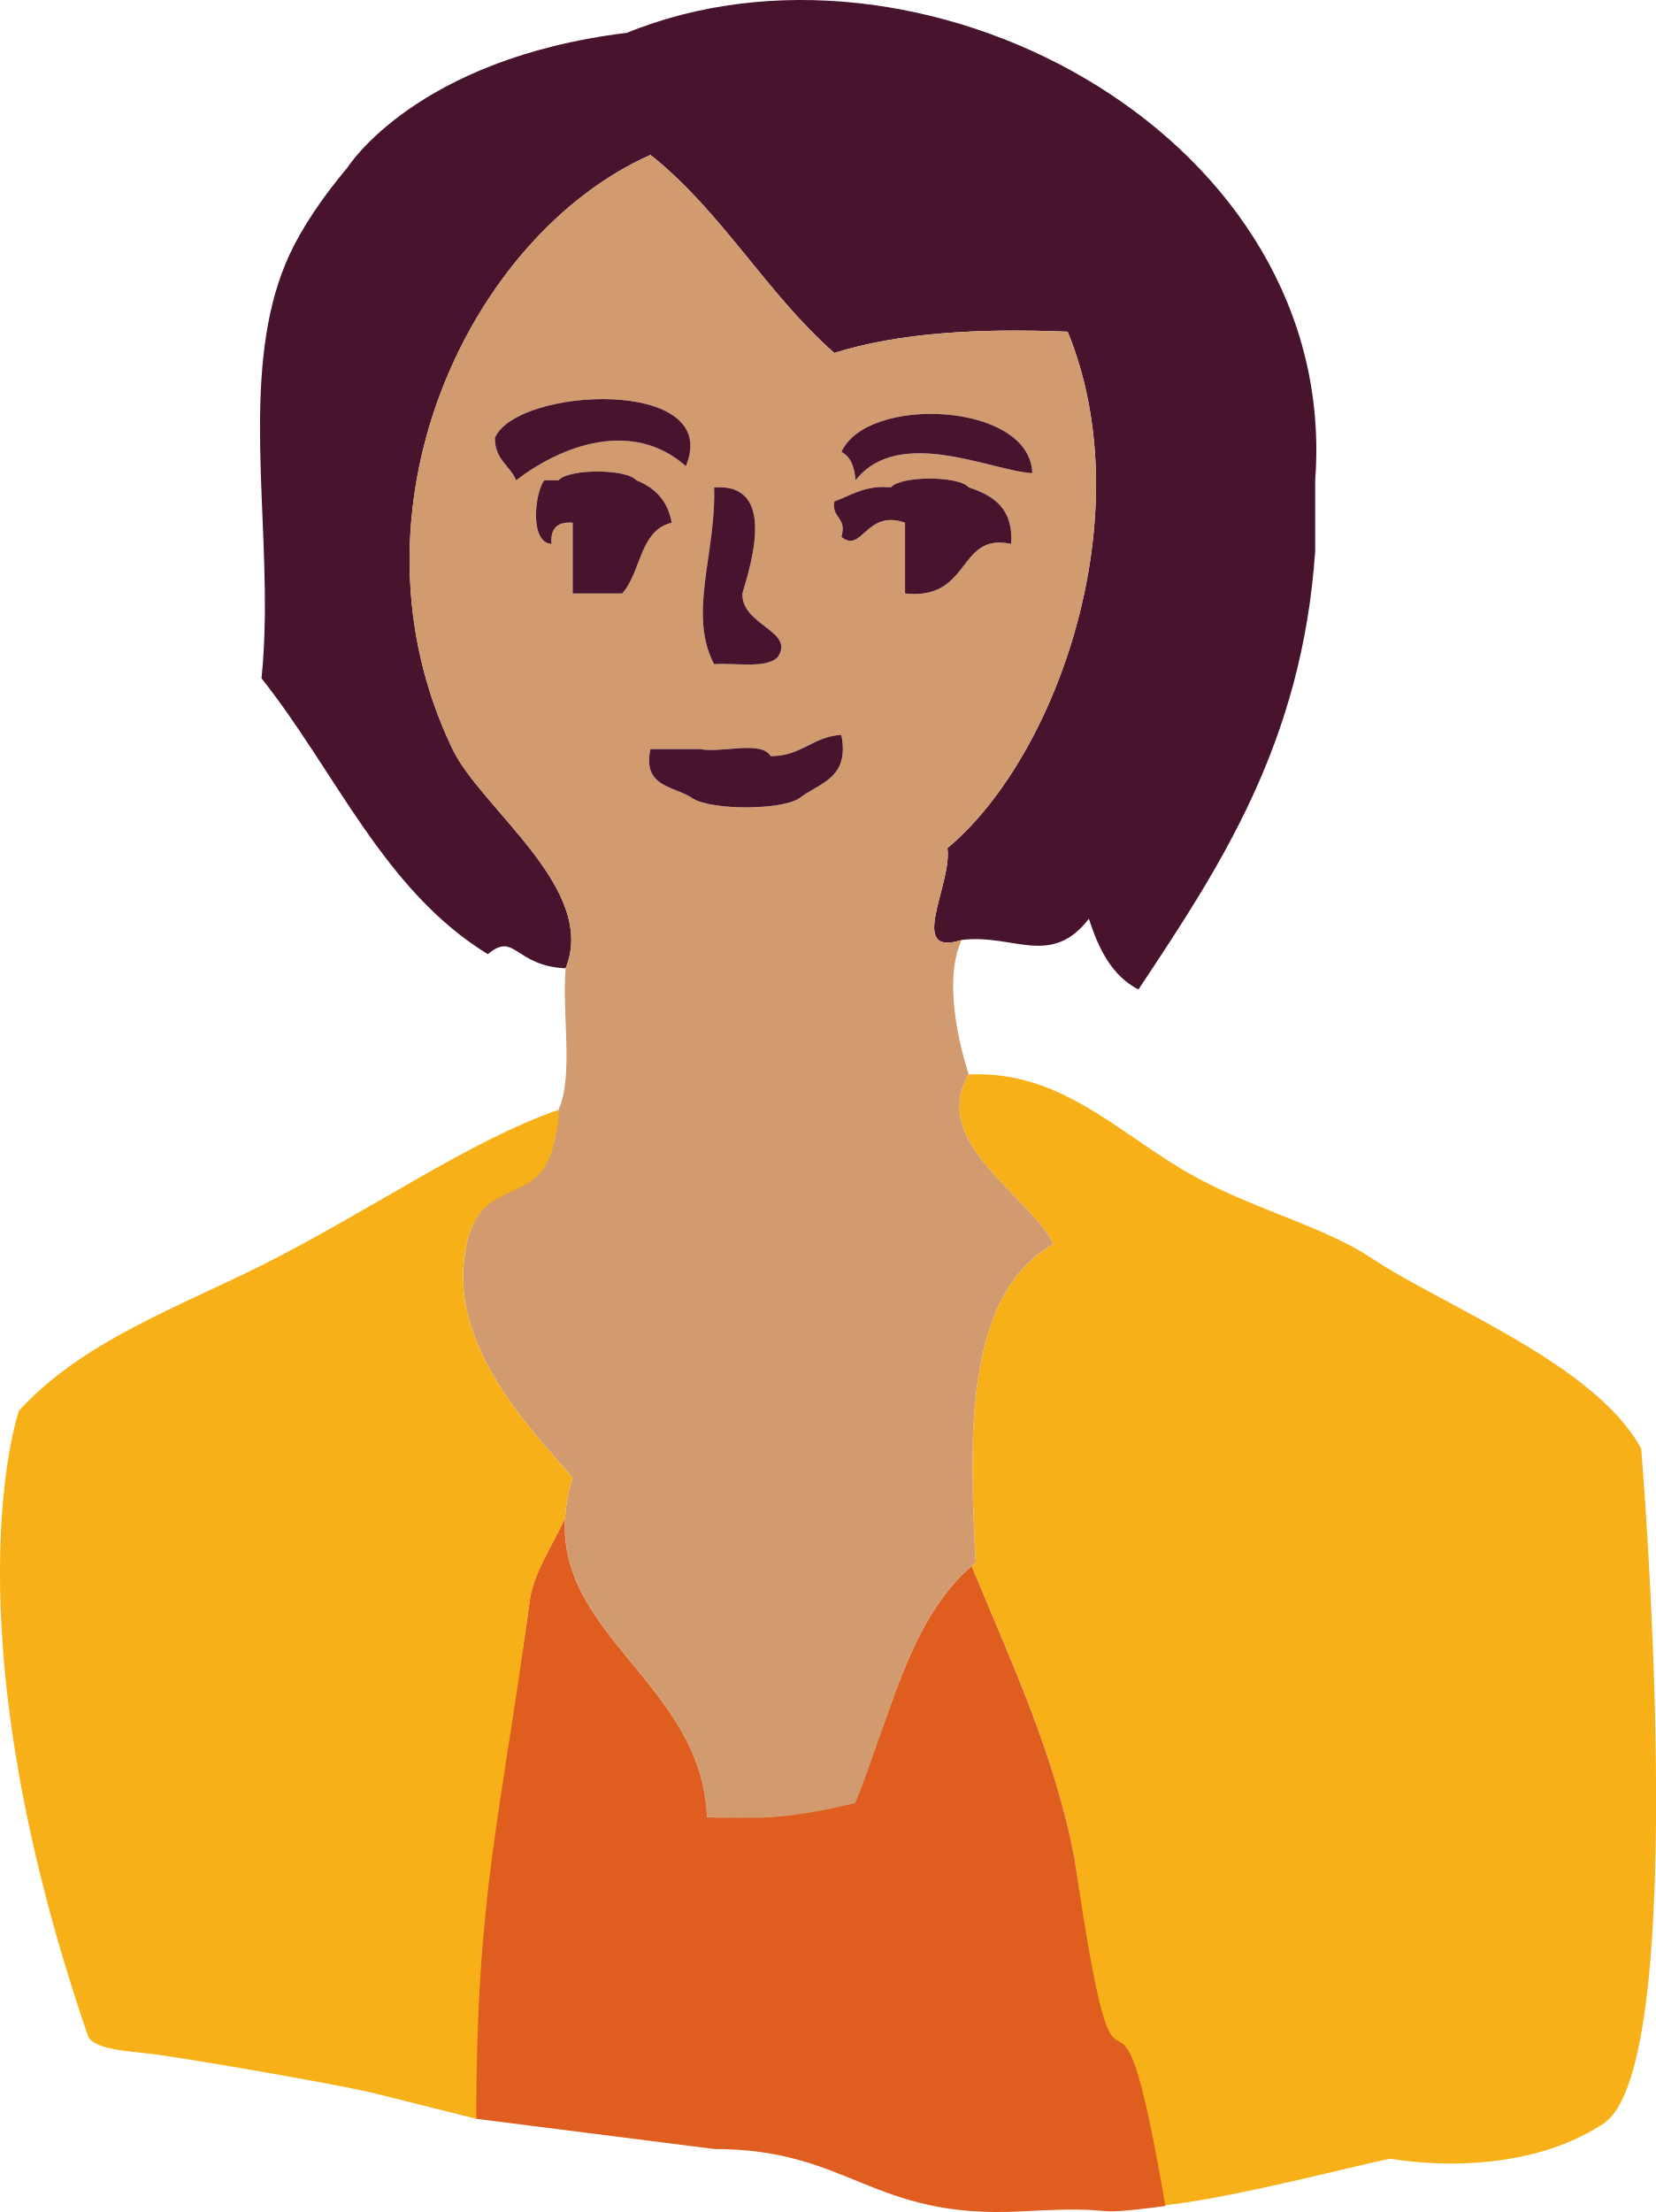
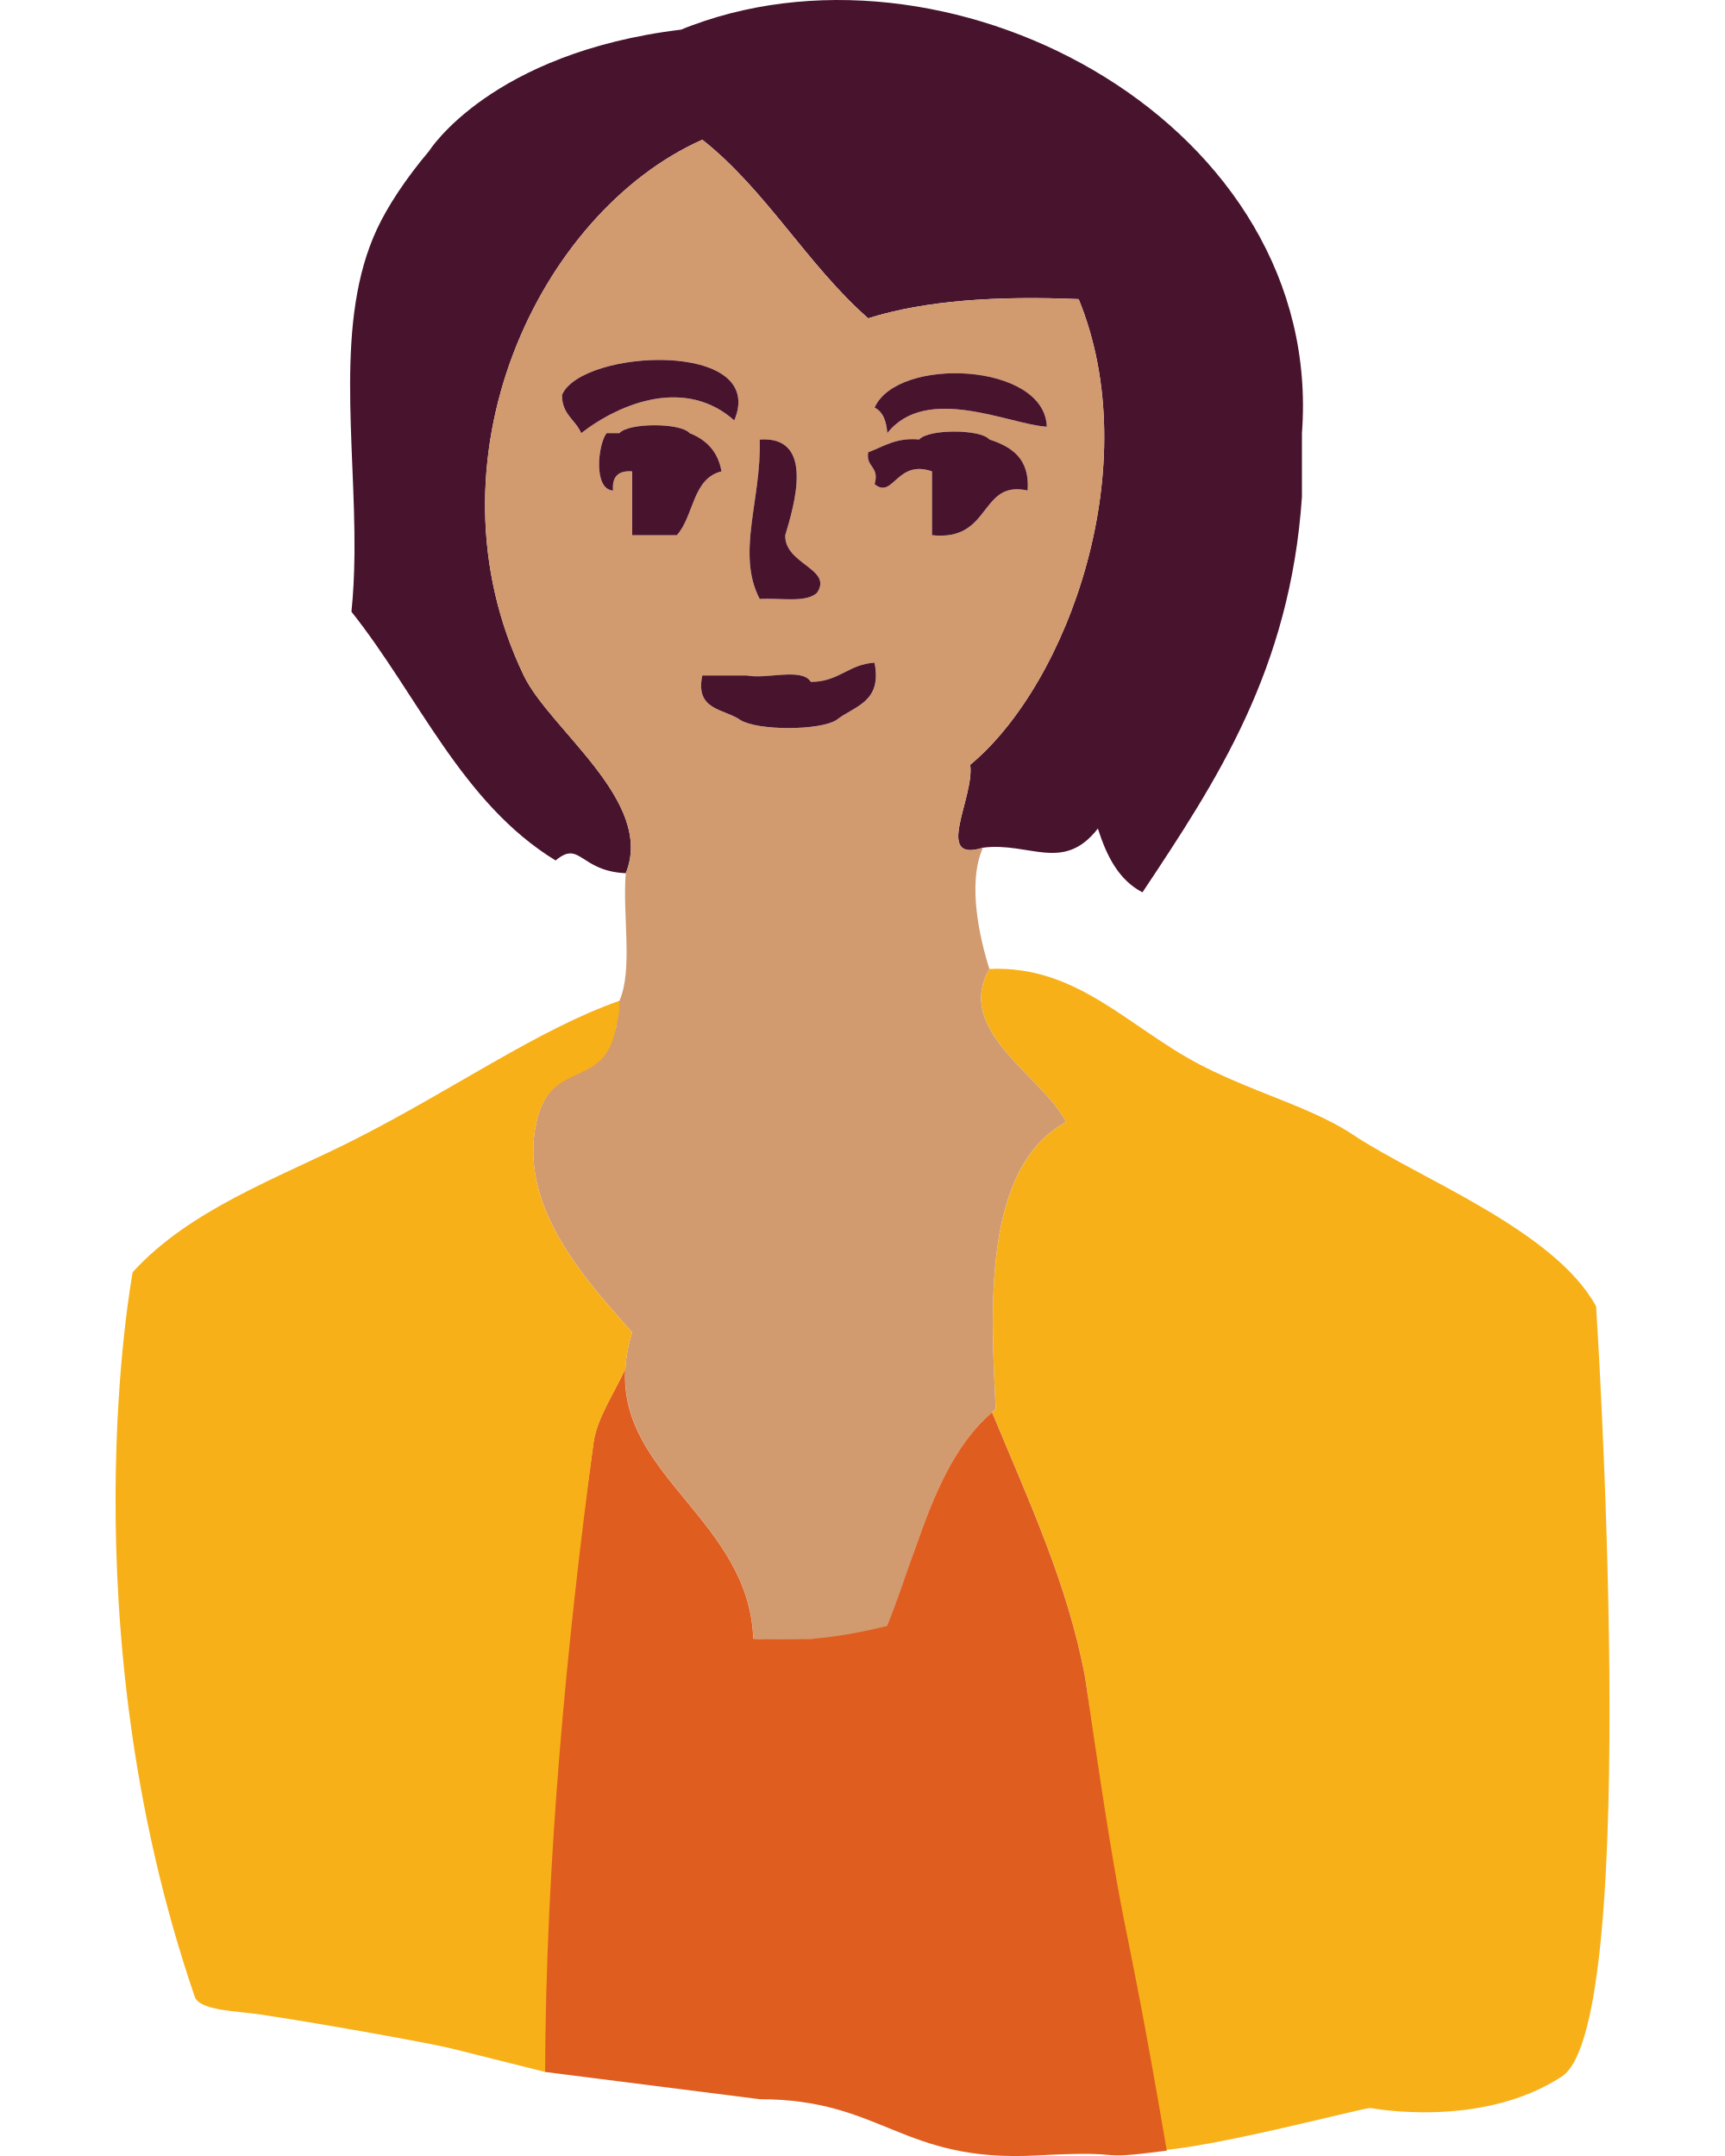
- <svg xmlns="http://www.w3.org/2000/svg" version="1.1" id="Layer_1" x="0px" y="0px" width="69.279px" height="92.521px" viewBox="0 0 69.279 92.521" enable-background="new 0 0 69.279 92.521" xml:space="preserve">
-   <path fill="#1EA292" d="M20.031,56.339c0.683,1.577,1.799,3.008,2.864,4.25C21.83,59.347,20.713,57.917,20.031,56.339" />
-   <path fill="#48132D" d="M26.227,1.373C17.386,2.45,14.54,7.004,14.54,7.004c-1.076,1.273-1.921,2.557-2.415,3.618  c-1.976,4.237-1.001,9.815-1.044,15.035l-0.003,0.177c-0.012,0.857-0.051,1.707-0.138,2.538c3.101,3.902,5.121,8.882,9.469,11.538  c1.144-0.962,1.116,0.493,3.254,0.591c1.357-3.321-3.529-6.665-4.732-9.17c-4.8-9.989,0.728-21.498,8.282-24.852  c2.972,2.354,4.856,5.792,7.69,8.283c2.703-0.847,6.059-1.042,9.764-0.888c3.146,7.673-0.461,17.803-5.03,21.597  c0.211,1.51-1.717,4.579,0.593,3.845c2.16-0.274,3.721,1.177,5.326-0.887c0.405,1.271,0.965,2.387,2.07,2.959  c3.425-5.154,6.849-10.309,7.396-18.343c0-0.985,0-1.972,0-2.958C56.085,5.857,39.06-3.373,26.764,1.164  C26.584,1.229,26.406,1.299,26.227,1.373" />
-   <path fill="#F8B018" d="M19.831,86.74c-0.008-0.717-0.012-1.436-0.008-2.152" />
-   <path fill="#F8B018" d="M58.199,90.293c-0.619,0.037-10.391,2.675-10.828,1.801c-6.168-12.309-0.367-0.259-2.408-14.316  c-0.818-4.362-2.64-8.225-4.312-12.275c0.059-0.048,0.11-0.103,0.17-0.15c-0.241-4.729-0.599-11.198,3.256-13.312  c-1.067-2.114-5.204-4.231-3.552-7.101c4.057-0.184,6.436,2.7,9.764,4.438c0.859,0.449,1.743,0.822,2.609,1.172  c0.158,0.063,0.317,0.127,0.476,0.19c1.473,0.588,2.878,1.134,4.017,1.892c2.994,1.998,9.348,4.416,11.27,7.959  c0,0,2.166,25.771-1.584,28.237C63.325,91.293,58.199,90.293,58.199,90.293z" />
-   <path fill="#D19A6F" d="M40.525,44.94c-0.445-1.397-1.041-3.991-0.296-5.622c-2.31,0.734-0.382-2.335-0.593-3.845  c4.569-3.794,8.177-13.924,5.03-21.597c-3.705-0.154-7.061,0.041-9.764,0.888c-2.834-2.491-4.72-5.93-7.69-8.283  C19.657,9.833,14.13,21.342,18.93,31.332c1.203,2.505,6.091,5.849,4.732,9.17c-0.16,1.911,0.343,4.484-0.296,5.916  c-0.138,1.165-0.263,0.868-0.138,1.165c-0.688,2.594-3.067,1.574-3.708,4.458c-0.108,0.491-0.154,0.973-0.146,1.447  c0.003,0.207,0.016,0.412,0.039,0.615c0.086,0.772,0.308,1.521,0.618,2.236c0.683,1.577,1.799,3.008,2.864,4.25  c0.367,0.427,0.728,0.832,1.062,1.212v0.001c-0.188,0.607-0.287,1.17-0.317,1.702c-0.274,4.974,5.739,7.021,5.938,12.498  c0.65,0.055,1.259,0.065,1.841,0.051c-0.031,0.021-0.037,0.033,0.055,0l4.353-0.148c0.429-1.057,0.763-2.662,1.143-3.766  c0.029-0.08,0.057-0.162,0.085-0.243c0.008-0.021,0.015-0.041,0.021-0.062c0.853-2.445,1.791-4.806,3.566-6.326  c0.003-0.003,0.005-0.005,0.007-0.007c0.059-0.048,0.11-0.103,0.17-0.15c-0.24-4.728-0.598-11.198,3.257-13.311  C43.009,49.926,38.872,47.809,40.525,44.94z M43.188,19.792c-1.7-0.094-5.582-2.004-7.396,0.296  c-0.041-0.551-0.194-0.988-0.592-1.183C36.266,16.516,43.098,16.816,43.188,19.792z M29.875,20.384  c2.576-0.181,1.598,3.046,1.184,4.438c-0.042,1.347,2.217,1.557,1.479,2.661c-0.491,0.495-1.737,0.236-2.663,0.297  C28.769,25.674,29.963,23.15,29.875,20.384z M20.704,18.313c0.924-2.142,9.565-2.548,7.987,1.185  c-2.22-1.974-5.192-0.877-7.101,0.591C21.329,19.464,20.691,19.214,20.704,18.313z M23.958,24.823c0-0.986,0-1.973,0-2.96  c-0.646-0.053-0.941,0.242-0.888,0.889c-0.936-0.058-0.688-2.186-0.297-2.663c0.197,0,0.396,0,0.593,0  c0.413-0.489,2.84-0.489,3.254,0c0.773,0.31,1.318,0.851,1.479,1.774c-1.354,0.323-1.272,2.079-2.071,2.96  C25.339,24.823,24.648,24.823,23.958,24.823z M33.425,33.401c-0.802,0.492-3.637,0.492-4.438,0  c-0.748-0.531-2.124-0.438-1.773-2.069c0.689,0,1.38,0,2.071,0c0.897,0.185,2.548-0.379,2.958,0.295  c1.292,0.01,1.746-0.817,2.958-0.889C35.567,32.584,34.25,32.748,33.425,33.401z M37.863,24.823c0-0.986,0-1.973,0-2.96  c-1.641-0.576-1.797,1.311-2.662,0.593c0.243-0.836-0.416-0.768-0.297-1.479c0.725-0.263,1.283-0.689,2.367-0.592  c0.414-0.49,2.84-0.49,3.254,0c1.04,0.341,1.878,0.884,1.775,2.367C40.038,22.252,40.65,25.123,37.863,24.823z" />
-   <path fill="#48132D" d="M32.242,31.626c-0.41-0.674-2.061-0.11-2.958-0.295c-0.691,0-1.382,0-2.071,0  c-0.351,1.631,1.025,1.538,1.773,2.069c0.803,0.492,3.638,0.492,4.438,0c0.825-0.653,2.142-0.816,1.774-2.663  C33.989,30.81,33.534,31.636,32.242,31.626" />
-   <path fill="#48132D" d="M28.1,21.863c-0.16-0.924-0.705-1.465-1.479-1.774c-0.414-0.489-2.84-0.489-3.254,0  c-0.197,0-0.396,0-0.593,0c-0.392,0.478-0.639,2.605,0.297,2.663c-0.055-0.646,0.241-0.941,0.888-0.889c0,0.987,0,1.974,0,2.96  c0.688,0,1.381,0,2.069,0C26.827,23.942,26.747,22.187,28.1,21.863" />
-   <path fill="#48132D" d="M29.875,27.781c0.926-0.061,2.172,0.198,2.663-0.297c0.736-1.104-1.521-1.314-1.479-2.661  c0.414-1.393,1.394-4.619-1.184-4.438C29.963,23.15,28.769,25.674,29.875,27.781" />
-   <path fill="#48132D" d="M28.692,19.498c1.578-3.732-7.063-3.326-7.987-1.185c-0.014,0.901,0.625,1.151,0.888,1.775  C23.499,18.621,26.472,17.524,28.692,19.498" />
-   <path fill="#48132D" d="M35.792,20.088c1.813-2.3,5.695-0.39,7.396-0.296c-0.09-2.977-6.922-3.277-7.987-0.887  C35.597,19.101,35.75,19.538,35.792,20.088" />
-   <path fill="#48132D" d="M42.3,22.751c0.103-1.483-0.735-2.026-1.775-2.367c-0.414-0.49-2.84-0.49-3.254,0  c-1.084-0.098-1.644,0.329-2.367,0.592c-0.119,0.712,0.54,0.644,0.297,1.479c0.865,0.718,1.021-1.169,2.662-0.593  c0,0.987,0,1.974,0,2.96C40.65,25.123,40.038,22.252,42.3,22.751" />
-   <path fill="#48132D" d="M26.227,1.373" />
-   <path fill="#DF5D1F" d="M44.96,77.774c-0.82-4.359-2.641-8.22-4.311-12.27c0,0,0,0-0.01,0.01c-1.77,1.52-2.71,3.88-3.56,6.32  c-0.011,0.02-0.021,0.04-0.021,0.06c-0.03,0.08-0.06,0.17-0.09,0.25c-0.38,1.101-0.75,2.21-1.18,3.271  c-1.11,0.27-2.26,0.5-3.541,0.6c-0.6,0.02-2,0.04-2.67-0.01c-0.2-5.48-6.22-7.53-5.94-12.5c-0.54,1.149-1.28,2.24-1.46,3.33  c-1.29,9.54-2.32,8.18-2.36,17.75c0,0.72,0.091,3.316,0.101,4.037l9.949,1.263c5.72,0,6.572,2.953,12.875,2.609  c4.66-0.254,2.212,0.269,6.012-0.222C46.51,79.139,47,91.834,44.96,77.774z" />
-   <path fill="#F8B018" d="M20.031,56.339c-0.312-0.716-0.532-1.464-0.618-2.236c-0.023-0.203-0.036-0.408-0.039-0.615  c-0.008-0.476,0.038-0.956,0.146-1.447c0.642-2.884,2.979-1.558,3.619-4.073c0.078-0.422,0.264-0.869,0.227-1.549  c-3.775,1.317-7.785,4.176-12.426,6.509c-3.391,1.703-7.52,3.181-10.146,6.077c0,0-3.078,8.76,2.878,26.129  c0.223,0.651,1.963,0.66,3.067,0.827c3.199,0.483,7.968,1.354,8.878,1.583s4.303,1.078,4.303,1.078  c0.037-9.578,0.968-12.244,2.262-21.791c0.181-1.086,0.915-2.172,1.458-3.326c0.03-0.532,0.129-1.095,0.317-1.702  c-0.336-0.381-0.695-0.786-1.062-1.213C21.83,59.347,20.713,57.916,20.031,56.339z" />
+ <svg xmlns="http://www.w3.org/2000/svg" version="1.1" id="Layer_1" x="0px" y="0px" width="80px" height="100px" viewBox="-5.361 -3.74 80 100" enable-background="new -5.361 -3.74 80 100" xml:space="preserve">
+   <g>
+     <path fill="#1EA292" d="M20.03,52.599c0.683,1.577,1.799,3.009,2.864,4.25C21.828,55.608,20.711,54.177,20.03,52.599" />
+     <path fill="#48132D" d="M26.226-2.366c-8.842,1.077-11.688,5.631-11.688,5.631c-1.076,1.273-1.921,2.558-2.415,3.618   c-1.976,4.237-1.001,9.815-1.044,15.035l-0.003,0.177c-0.012,0.857-0.051,1.707-0.138,2.538c3.101,3.902,5.121,8.882,9.469,11.538   c1.145-0.962,1.116,0.493,3.254,0.591c1.357-3.32-3.529-6.665-4.731-9.17c-4.801-9.989,0.728-21.498,8.281-24.852   c2.973,2.354,4.856,5.792,7.69,8.283c2.703-0.848,6.058-1.043,9.763-0.889c3.146,7.673-0.461,17.803-5.029,21.598   c0.211,1.51-1.717,4.578,0.594,3.845c2.16-0.274,3.721,1.177,5.326-0.887c0.404,1.271,0.965,2.387,2.068,2.959   c3.426-5.154,6.85-10.31,7.396-18.344c0-0.984,0-1.972,0-2.958C56.083,2.118,39.059-7.113,26.763-2.575   C26.582-2.51,26.405-2.441,26.226-2.366" />
+     <path fill="#F8B018" d="M19.829,90.479c-0.008-0.717-0.012-1.436-0.008-2.152" />
+     <path fill="#F8B018" d="M58.198,94.032c-0.619,0.037-10.391,2.675-10.828,1.801c-6.168-12.309-0.367-7.737-2.408-21.794   c-0.818-4.362-2.641-8.226-4.312-12.275c0.059-0.048,0.109-0.103,0.17-0.149c-0.24-4.729-0.598-11.198,3.256-13.312   c-1.066-2.114-5.203-4.23-3.551-7.101c4.057-0.185,6.436,2.7,9.764,4.438c0.859,0.449,1.742,0.822,2.609,1.172   c0.158,0.063,0.316,0.127,0.475,0.19c1.475,0.588,2.879,1.134,4.018,1.892c2.994,1.998,9.348,4.416,11.27,7.959   c0,0,2.166,33.25-1.584,35.716C63.323,95.032,58.198,94.032,58.198,94.032z" />
+     <path fill="#D19A6F" d="M40.524,41.201c-0.445-1.397-1.041-3.991-0.297-5.622c-2.311,0.733-0.381-2.335-0.594-3.845   c4.57-3.794,8.178-13.925,5.031-21.598c-3.705-0.153-7.061,0.041-9.764,0.889c-2.834-2.491-4.72-5.931-7.69-8.283   c-7.555,3.352-13.082,14.86-8.281,24.851c1.202,2.505,6.091,5.85,4.731,9.17c-0.16,1.911,0.343,4.484-0.296,5.916   c-0.138,1.165-0.263,0.868-0.138,1.165c-0.688,2.594-3.067,1.574-3.708,4.458c-0.108,0.491-0.154,0.974-0.146,1.447   c0.003,0.207,0.017,0.412,0.039,0.615c0.086,0.771,0.309,1.521,0.618,2.235c0.683,1.577,1.799,3.009,2.864,4.25   c0.367,0.428,0.728,0.832,1.062,1.212v0.001c-0.188,0.607-0.287,1.171-0.316,1.702c-0.274,4.975,5.738,7.021,5.938,12.498   c0.65,0.056,1.259,0.065,1.841,0.051c-0.03,0.021-0.037,0.033,0.056,0l4.352-0.147c0.43-1.057,0.764-2.662,1.145-3.766   c0.027-0.08,0.057-0.162,0.084-0.243c0.008-0.021,0.016-0.041,0.021-0.062c0.854-2.444,1.791-4.806,3.566-6.326   c0.002-0.003,0.004-0.005,0.006-0.007c0.059-0.048,0.109-0.103,0.17-0.149c-0.24-4.729-0.598-11.198,3.258-13.312   C43.007,46.186,38.87,44.07,40.524,41.201z M43.186,16.052c-1.699-0.094-5.582-2.004-7.396,0.296   c-0.041-0.551-0.193-0.987-0.592-1.183C36.264,12.777,43.096,13.077,43.186,16.052z M29.873,16.644   c2.576-0.181,1.599,3.047,1.185,4.438c-0.042,1.347,2.217,1.557,1.479,2.661c-0.491,0.495-1.737,0.235-2.663,0.297   C28.768,21.934,29.961,19.411,29.873,16.644z M20.702,14.574c0.924-2.143,9.565-2.548,7.987,1.185   c-2.22-1.974-5.192-0.877-7.102,0.591C21.327,15.724,20.69,15.474,20.702,14.574z M23.956,21.084c0-0.986,0-1.973,0-2.96   c-0.646-0.053-0.94,0.242-0.888,0.889c-0.937-0.058-0.688-2.186-0.297-2.663c0.197,0,0.396,0,0.593,0   c0.413-0.488,2.84-0.488,3.254,0c0.773,0.311,1.318,0.852,1.479,1.774c-1.354,0.323-1.272,2.079-2.071,2.96   C25.337,21.084,24.647,21.084,23.956,21.084z M33.423,29.662c-0.802,0.492-3.637,0.492-4.438,0   c-0.748-0.531-2.124-0.438-1.773-2.069c0.689,0,1.38,0,2.071,0c0.897,0.186,2.548-0.379,2.958,0.295   c1.292,0.011,1.746-0.816,2.958-0.889C35.565,28.844,34.248,29.009,33.423,29.662z M37.862,21.084c0-0.986,0-1.973,0-2.96   c-1.641-0.576-1.797,1.311-2.662,0.593c0.242-0.836-0.417-0.768-0.297-1.479c0.725-0.264,1.284-0.689,2.368-0.593   c0.414-0.489,2.84-0.489,3.254,0c1.039,0.342,1.877,0.885,1.773,2.367C40.036,18.512,40.649,21.384,37.862,21.084z" />
+     <path fill="#48132D" d="M32.24,27.886c-0.41-0.674-2.061-0.109-2.958-0.295c-0.691,0-1.382,0-2.071,0   c-0.351,1.631,1.025,1.538,1.773,2.069c0.803,0.492,3.638,0.492,4.438,0c0.825-0.653,2.143-0.816,1.774-2.663   C33.988,27.071,33.532,27.896,32.24,27.886" />
+     <path fill="#48132D" d="M28.099,18.124c-0.16-0.924-0.705-1.465-1.479-1.774c-0.414-0.488-2.84-0.488-3.254,0   c-0.197,0-0.396,0-0.593,0c-0.393,0.479-0.64,2.605,0.297,2.663c-0.055-0.646,0.241-0.94,0.888-0.889c0,0.987,0,1.974,0,2.96   c0.688,0,1.381,0,2.069,0C26.825,20.203,26.745,18.448,28.099,18.124" />
+     <path fill="#48132D" d="M29.873,24.042c0.926-0.062,2.172,0.198,2.663-0.297c0.736-1.104-1.521-1.314-1.479-2.661   c0.414-1.393,1.394-4.619-1.185-4.438C29.961,19.411,28.768,21.934,29.873,24.042" />
+     <path fill="#48132D" d="M28.691,15.759c1.578-3.731-7.063-3.326-7.987-1.185c-0.014,0.9,0.625,1.15,0.888,1.774   C23.497,14.882,26.471,13.785,28.691,15.759" />
+     <path fill="#48132D" d="M35.79,16.348c1.814-2.3,5.695-0.39,7.396-0.296c-0.09-2.977-6.922-3.276-7.986-0.887   C35.596,15.362,35.749,15.799,35.79,16.348" />
+     <path fill="#48132D" d="M42.298,19.011c0.104-1.482-0.734-2.025-1.773-2.367c-0.414-0.489-2.84-0.489-3.254,0   c-1.084-0.098-1.645,0.329-2.368,0.593c-0.119,0.712,0.54,0.644,0.297,1.479c0.865,0.718,1.021-1.169,2.662-0.593   c0,0.987,0,1.974,0,2.96C40.649,21.384,40.036,18.512,42.298,19.011" />
+     <path fill="#48132D" d="M26.226-2.366" />
+     <path fill="#DF5D1F" d="M44.958,74.035c-0.818-4.359-2.641-8.22-4.311-12.271c0,0,0,0-0.01,0.011   c-1.77,1.52-2.709,3.88-3.561,6.319c-0.01,0.021-0.02,0.04-0.02,0.061c-0.031,0.08-0.061,0.17-0.092,0.25   c-0.379,1.101-0.75,2.21-1.18,3.271c-1.109,0.271-2.259,0.5-3.541,0.601c-0.6,0.02-2,0.04-2.67-0.011   c-0.2-5.479-6.22-7.529-5.939-12.5c-0.54,1.149-1.28,2.24-1.461,3.33c-1.289,9.54-2.319,15.659-2.359,25.229   c0,0.721,0.091,3.316,0.101,4.037l9.949,1.263c5.719,0,6.573,2.953,12.875,2.609c4.66-0.254,2.211,0.27,6.012-0.222   C46.509,82.879,46.999,88.094,44.958,74.035z" />
+     <path fill="#F8B018" d="M20.03,52.599c-0.312-0.716-0.532-1.464-0.618-2.235c-0.022-0.203-0.036-0.408-0.039-0.615   c-0.008-0.476,0.038-0.956,0.146-1.447c0.642-2.884,2.979-1.558,3.619-4.073c0.077-0.422,0.264-0.868,0.227-1.549   c-3.775,1.317-7.785,4.176-12.426,6.509c-3.392,1.703-7.521,3.182-10.146,6.077c0,0-3.078,16.239,2.878,33.607   c0.224,0.651,1.963,0.66,3.067,0.827c3.199,0.483,7.968,1.354,8.878,1.583c0.91,0.229,4.303,1.078,4.303,1.078   c0.037-9.578,0.969-19.723,2.263-29.27c0.181-1.086,0.915-2.172,1.458-3.326c0.029-0.531,0.129-1.095,0.316-1.702   c-0.336-0.381-0.694-0.785-1.062-1.213C21.828,55.608,20.711,54.177,20.03,52.599z" />
+   </g>
</svg>
